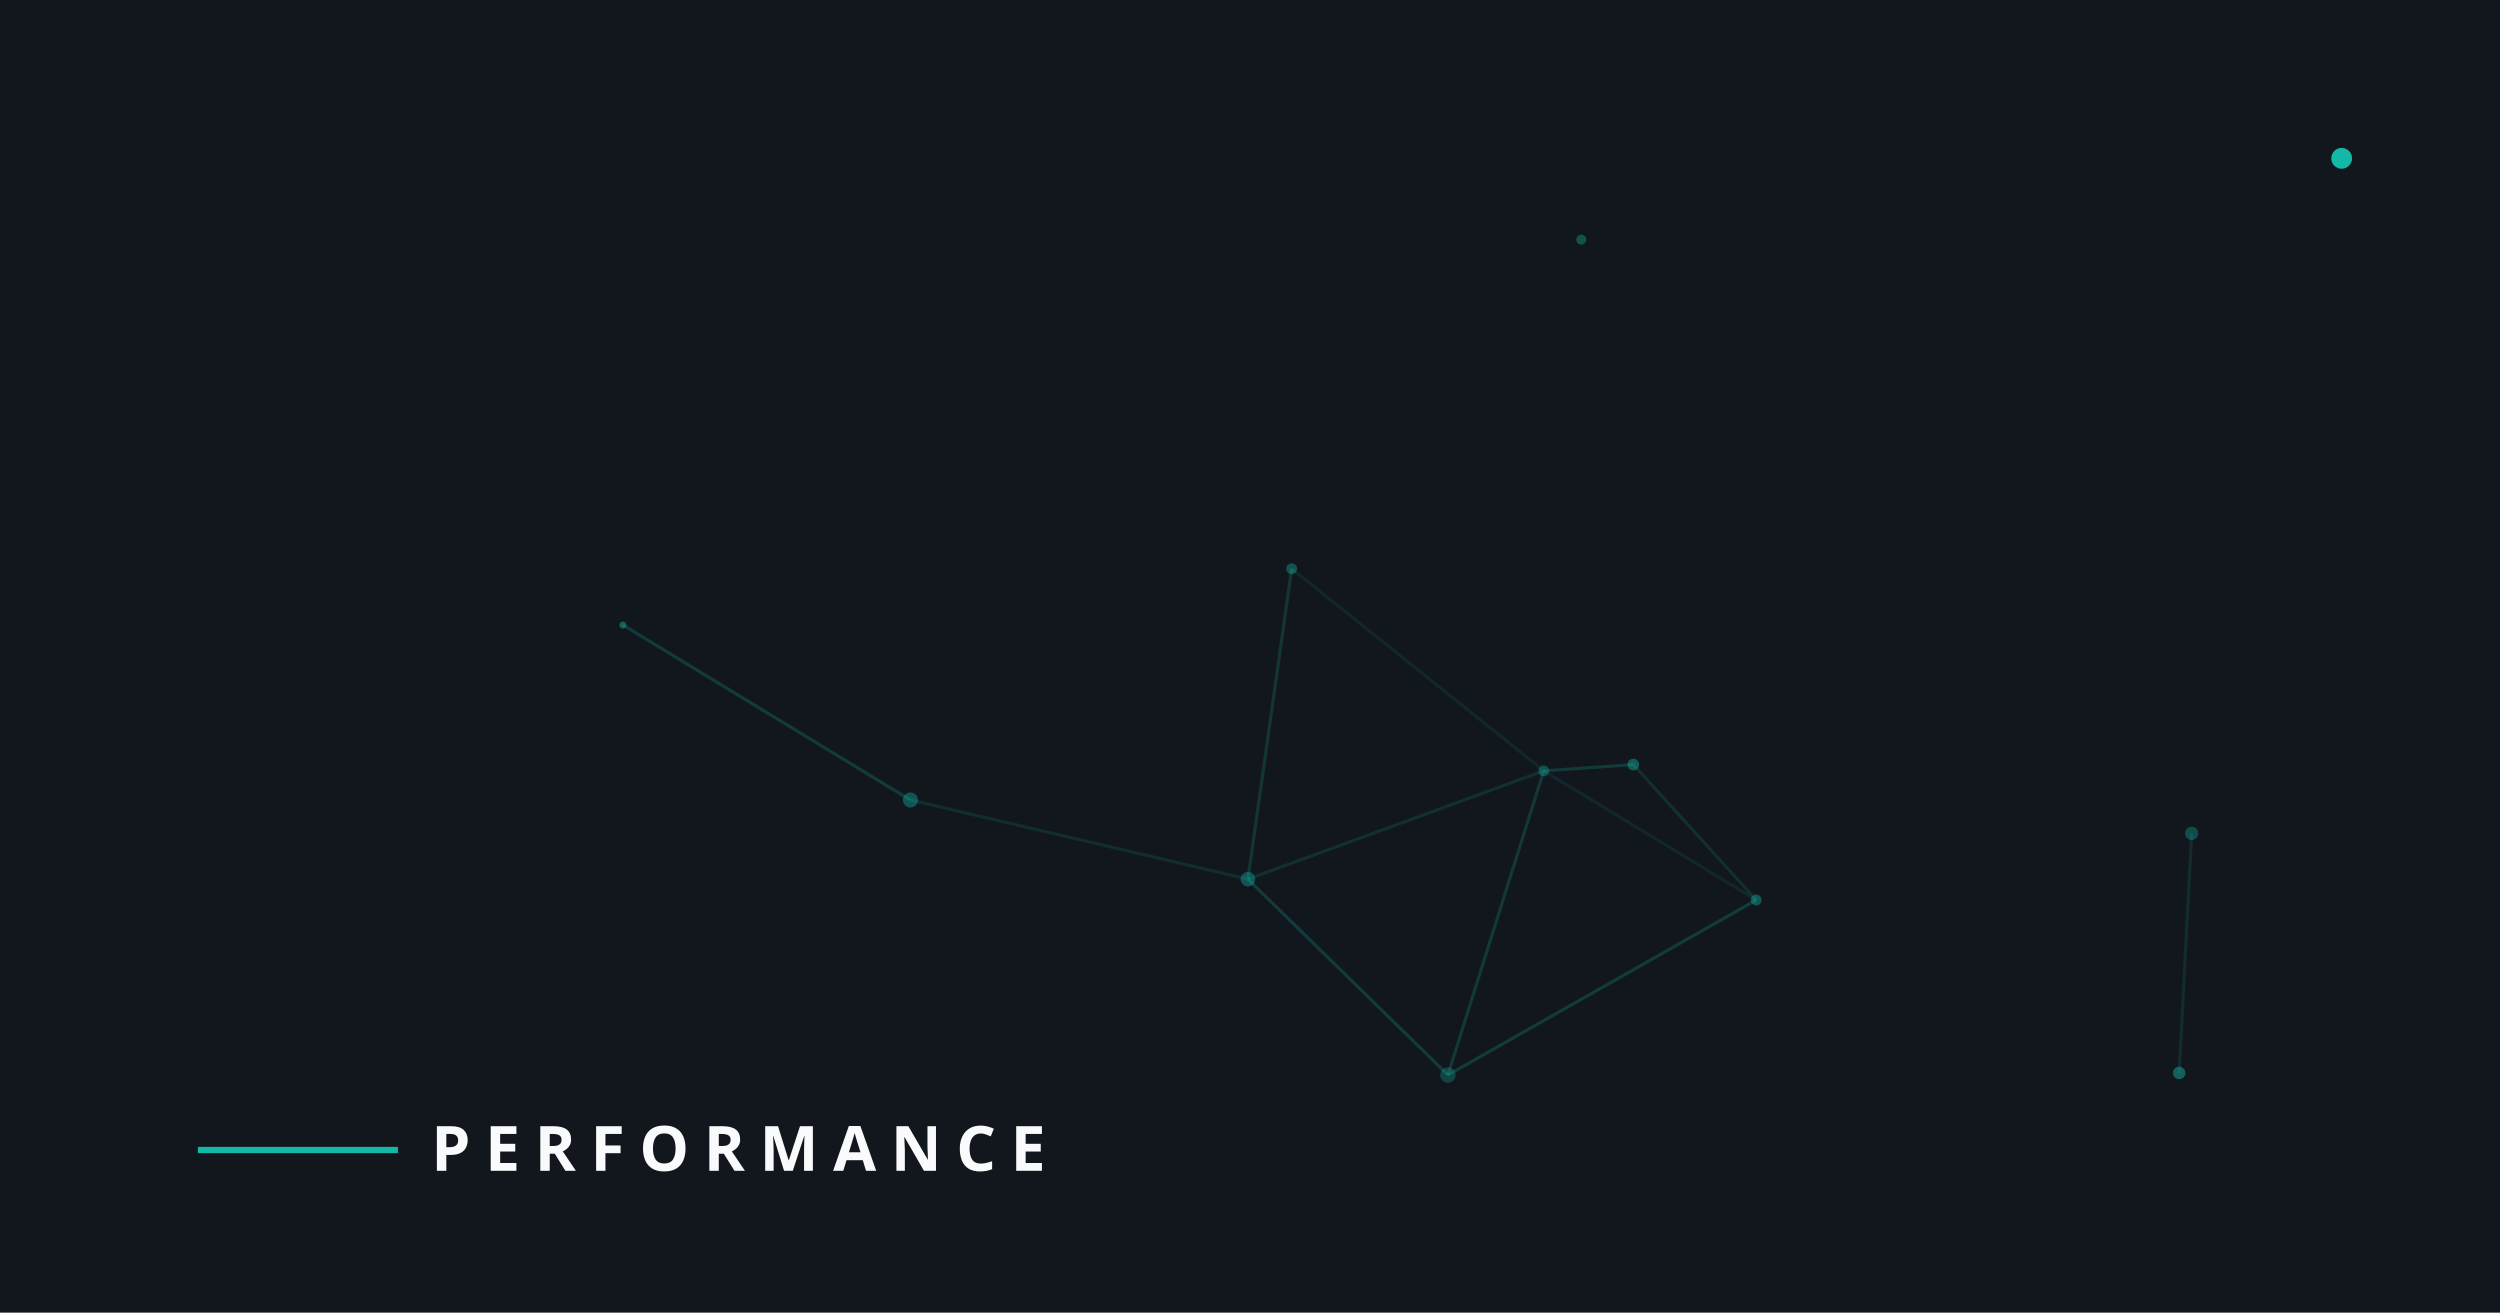
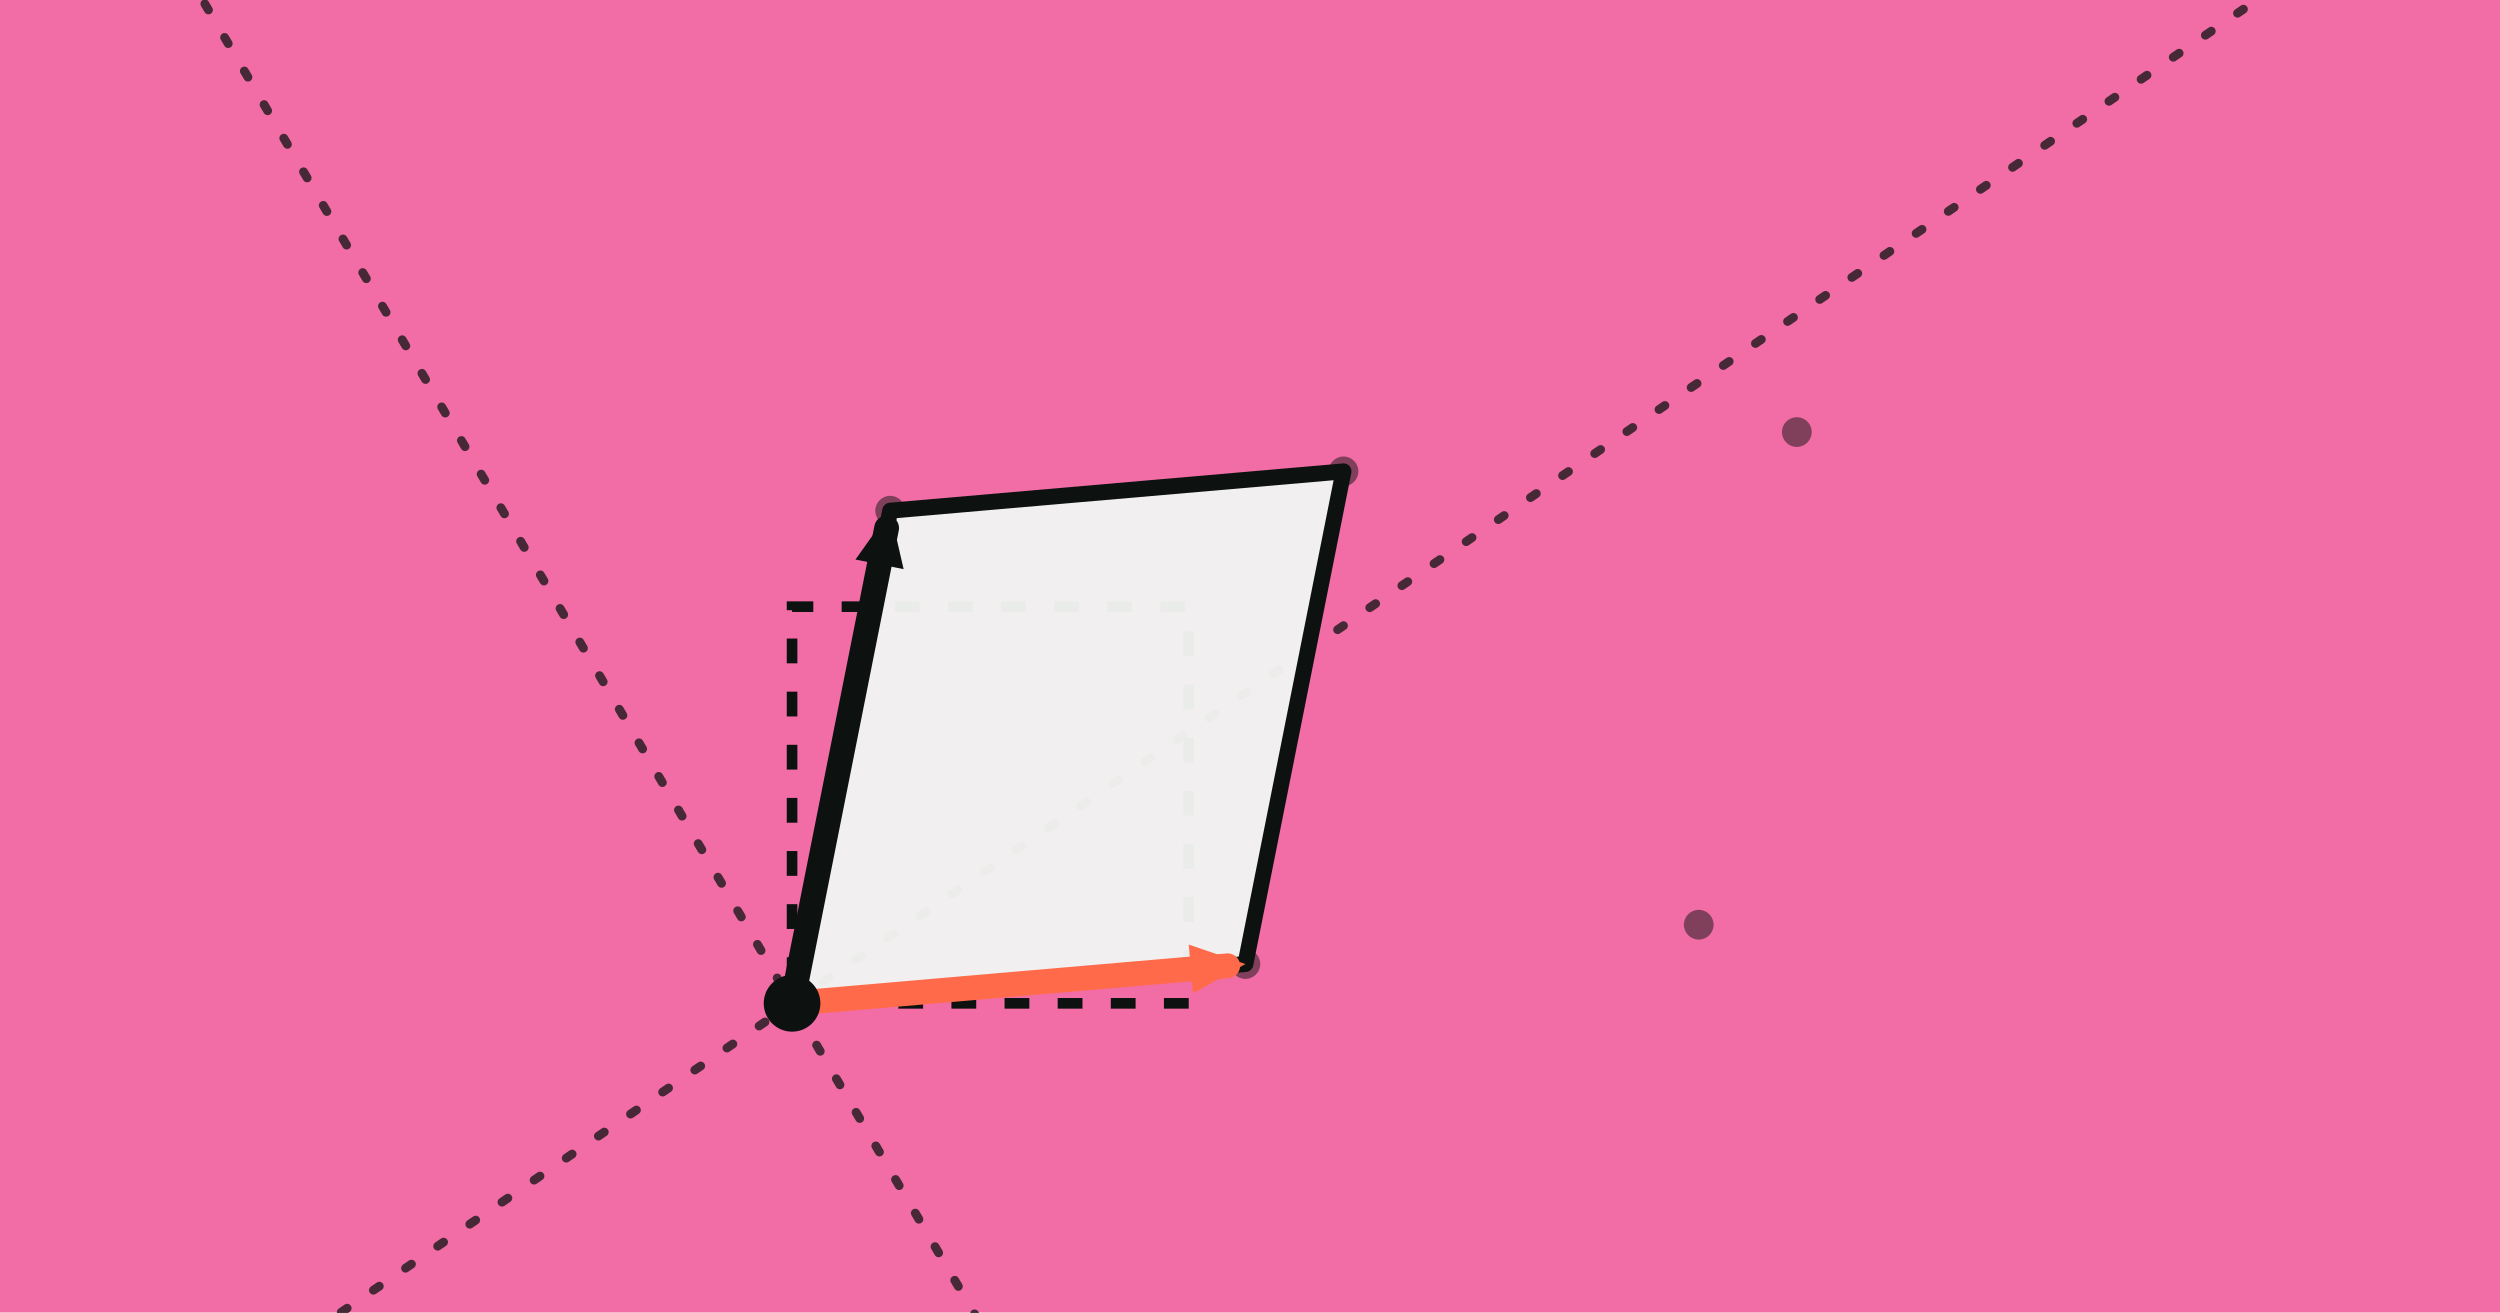
<svg xmlns="http://www.w3.org/2000/svg" viewBox="0 0 1200 630" width="1200" height="630">
-   <rect width="1200" height="630" fill="#0d1117" />
-   <rect x="0" y="0" width="1200" height="630" fill="#151b23" opacity="0.55" />
-   <g>
-     <line x1="1052" y1="400" x2="1046" y2="515" stroke="rgba(20,184,166,0.14)" stroke-width="1.5" />
-     <line x1="741" y1="370" x2="599" y2="422" stroke="rgba(20,184,166,0.15)" stroke-width="1.5" />
-     <line x1="741" y1="370" x2="695" y2="516" stroke="rgba(20,184,166,0.21)" stroke-width="1.5" />
-     <line x1="741" y1="370" x2="843" y2="432" stroke="rgba(20,184,166,0.10)" stroke-width="1.5" />
-     <line x1="741" y1="370" x2="784" y2="367" stroke="rgba(20,184,166,0.22)" stroke-width="1.5" />
-     <line x1="741" y1="370" x2="620" y2="273" stroke="rgba(20,184,166,0.10)" stroke-width="1.5" />
-     <line x1="599" y1="422" x2="695" y2="516" stroke="rgba(20,184,166,0.23)" stroke-width="1.5" />
-     <line x1="599" y1="422" x2="437" y2="384" stroke="rgba(20,184,166,0.14)" stroke-width="1.5" />
-     <line x1="599" y1="422" x2="620" y2="273" stroke="rgba(20,184,166,0.20)" stroke-width="1.5" />
-     <line x1="299" y1="300" x2="437" y2="384" stroke="rgba(20,184,166,0.23)" stroke-width="1.5" />
-     <line x1="695" y1="516" x2="843" y2="432" stroke="rgba(20,184,166,0.23)" stroke-width="1.5" />
-     <line x1="843" y1="432" x2="784" y2="367" stroke="rgba(20,184,166,0.15)" stroke-width="1.5" />
-     <circle cx="1052" cy="400" r="3.2" fill="rgba(20,184,166,0.32)" />
-     <circle cx="741" cy="370" r="2.6" fill="rgba(20,184,166,0.35)" />
-     <circle cx="599" cy="422" r="3.5" fill="rgba(20,184,166,0.38)" />
-     <circle cx="299" cy="300" r="1.7" fill="rgba(20,184,166,0.44)" />
-     <circle cx="759" cy="115" r="2.4" fill="rgba(20,184,166,0.37)" />
-     <circle cx="695" cy="516" r="3.7" fill="rgba(20,184,166,0.28)" />
-     <circle cx="437" cy="384" r="3.6" fill="rgba(20,184,166,0.39)" />
-     <circle cx="843" cy="432" r="2.6" fill="rgba(20,184,166,0.40)" />
-     <circle cx="784" cy="367" r="2.8" fill="rgba(20,184,166,0.43)" />
-     <circle cx="1046" cy="515" r="3.0" fill="rgba(20,184,166,0.45)" />
-     <circle cx="620" cy="273" r="2.6" fill="rgba(20,184,166,0.38)" />
+   <rect width="1200" height="630" fill="#f26da6" />
+   <g transform="translate(192 43) scale(1.7)">
+     <circle cx="110.7" cy="258" r="4.2" fill="#0d1210" opacity="0.5" />
+     <circle cx="138.4" cy="118.9" r="4.2" fill="#0d1210" opacity="0.5" />
+     <circle cx="238.7" cy="246.9" r="4.2" fill="#0d1210" opacity="0.5" />
+     <circle cx="266.4" cy="107.8" r="4.2" fill="#0d1210" opacity="0.5" />
+     <circle cx="366.7" cy="235.8" r="4.2" fill="#0d1210" opacity="0.5" />
+     <circle cx="394.4" cy="96.7" r="4.2" fill="#0d1210" opacity="0.5" />
+     <line x1="-225.3" y1="488.2" x2="670.7" y2="-125.6" stroke="#0d1210" stroke-width="2.5" stroke-dasharray="2 9" stroke-linecap="round" opacity="0.75" />
+     <line x1="308.1" y1="594" x2="-218.3" y2="-302" stroke="#0d1210" stroke-width="2.5" stroke-dasharray="2 9" stroke-linecap="round" opacity="0.75" />
+     <polygon points="110.7,258 222.7,258 222.7,146 110.7,146" fill="none" stroke="#0d1210" stroke-width="3" stroke-dasharray="7 8" />
+     <polygon points="110.7,258 238.7,246.9 266.4,107.8 138.4,118.9" fill="#f3f5f2" opacity="0.96" />
+     <polygon pathLength="1" points="110.7,258 238.7,246.9 266.4,107.8 138.4,118.9" fill="none" stroke="#0d1210" stroke-width="4.5" stroke-linejoin="round" />
+     <line pathLength="1" x1="110.7" y1="258" x2="233.7" y2="247.4" stroke="#ff6b4a" stroke-width="7" stroke-linecap="round" />
+     <polygon points="238.7,246.9 223.9,255.2 222.7,241.4" fill="#ff6b4a" />
+     <line pathLength="1" x1="110.7" y1="258" x2="137.4" y2="123.8" stroke="#0d1210" stroke-width="7" stroke-linecap="round" />
+     <polygon points="138.4,118.9 142.2,135.4 128.6,132.7" fill="#0d1210" />
+     <circle cx="110.7" cy="258" r="8" fill="#0d1210" />
  </g>
-   <line x1="95" y1="552" x2="191" y2="552" stroke="#14b8a6" stroke-width="3" />
-   <text x="207" y="562" font-family="Sora, system-ui, sans-serif" font-size="30" font-weight="600" letter-spacing="7" fill="#f9fafb">PERFORMANCE</text>
-   <circle cx="1124" cy="76" r="5" fill="#14b8a6" />
</svg>
